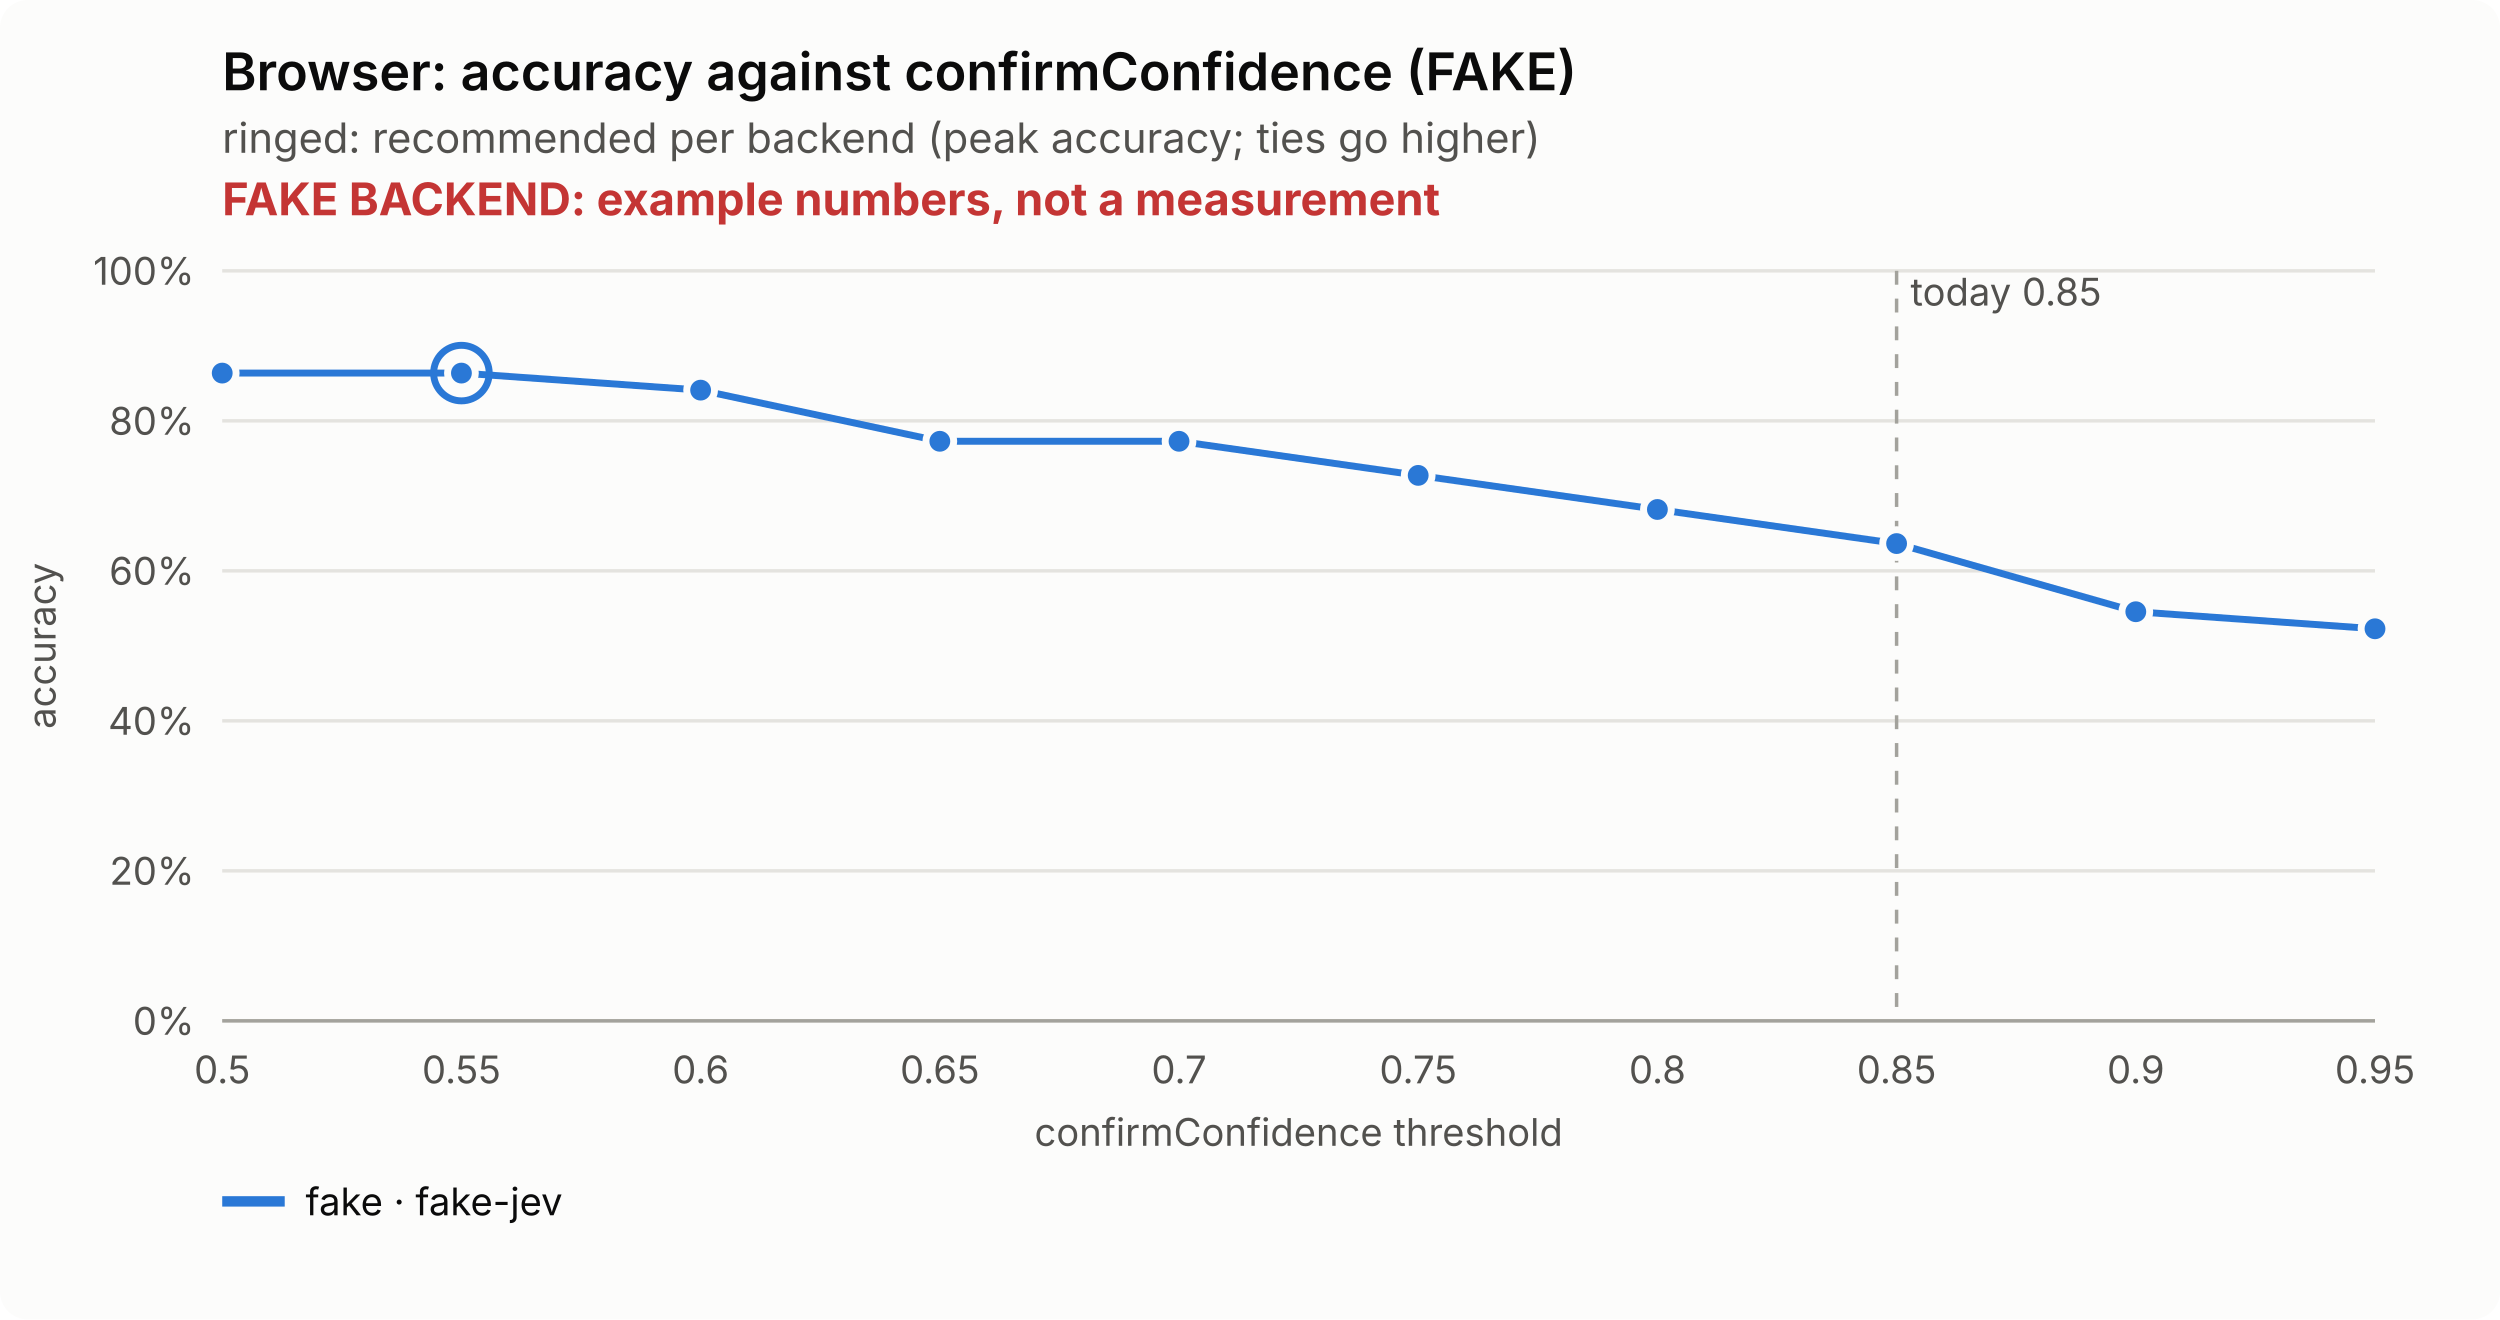
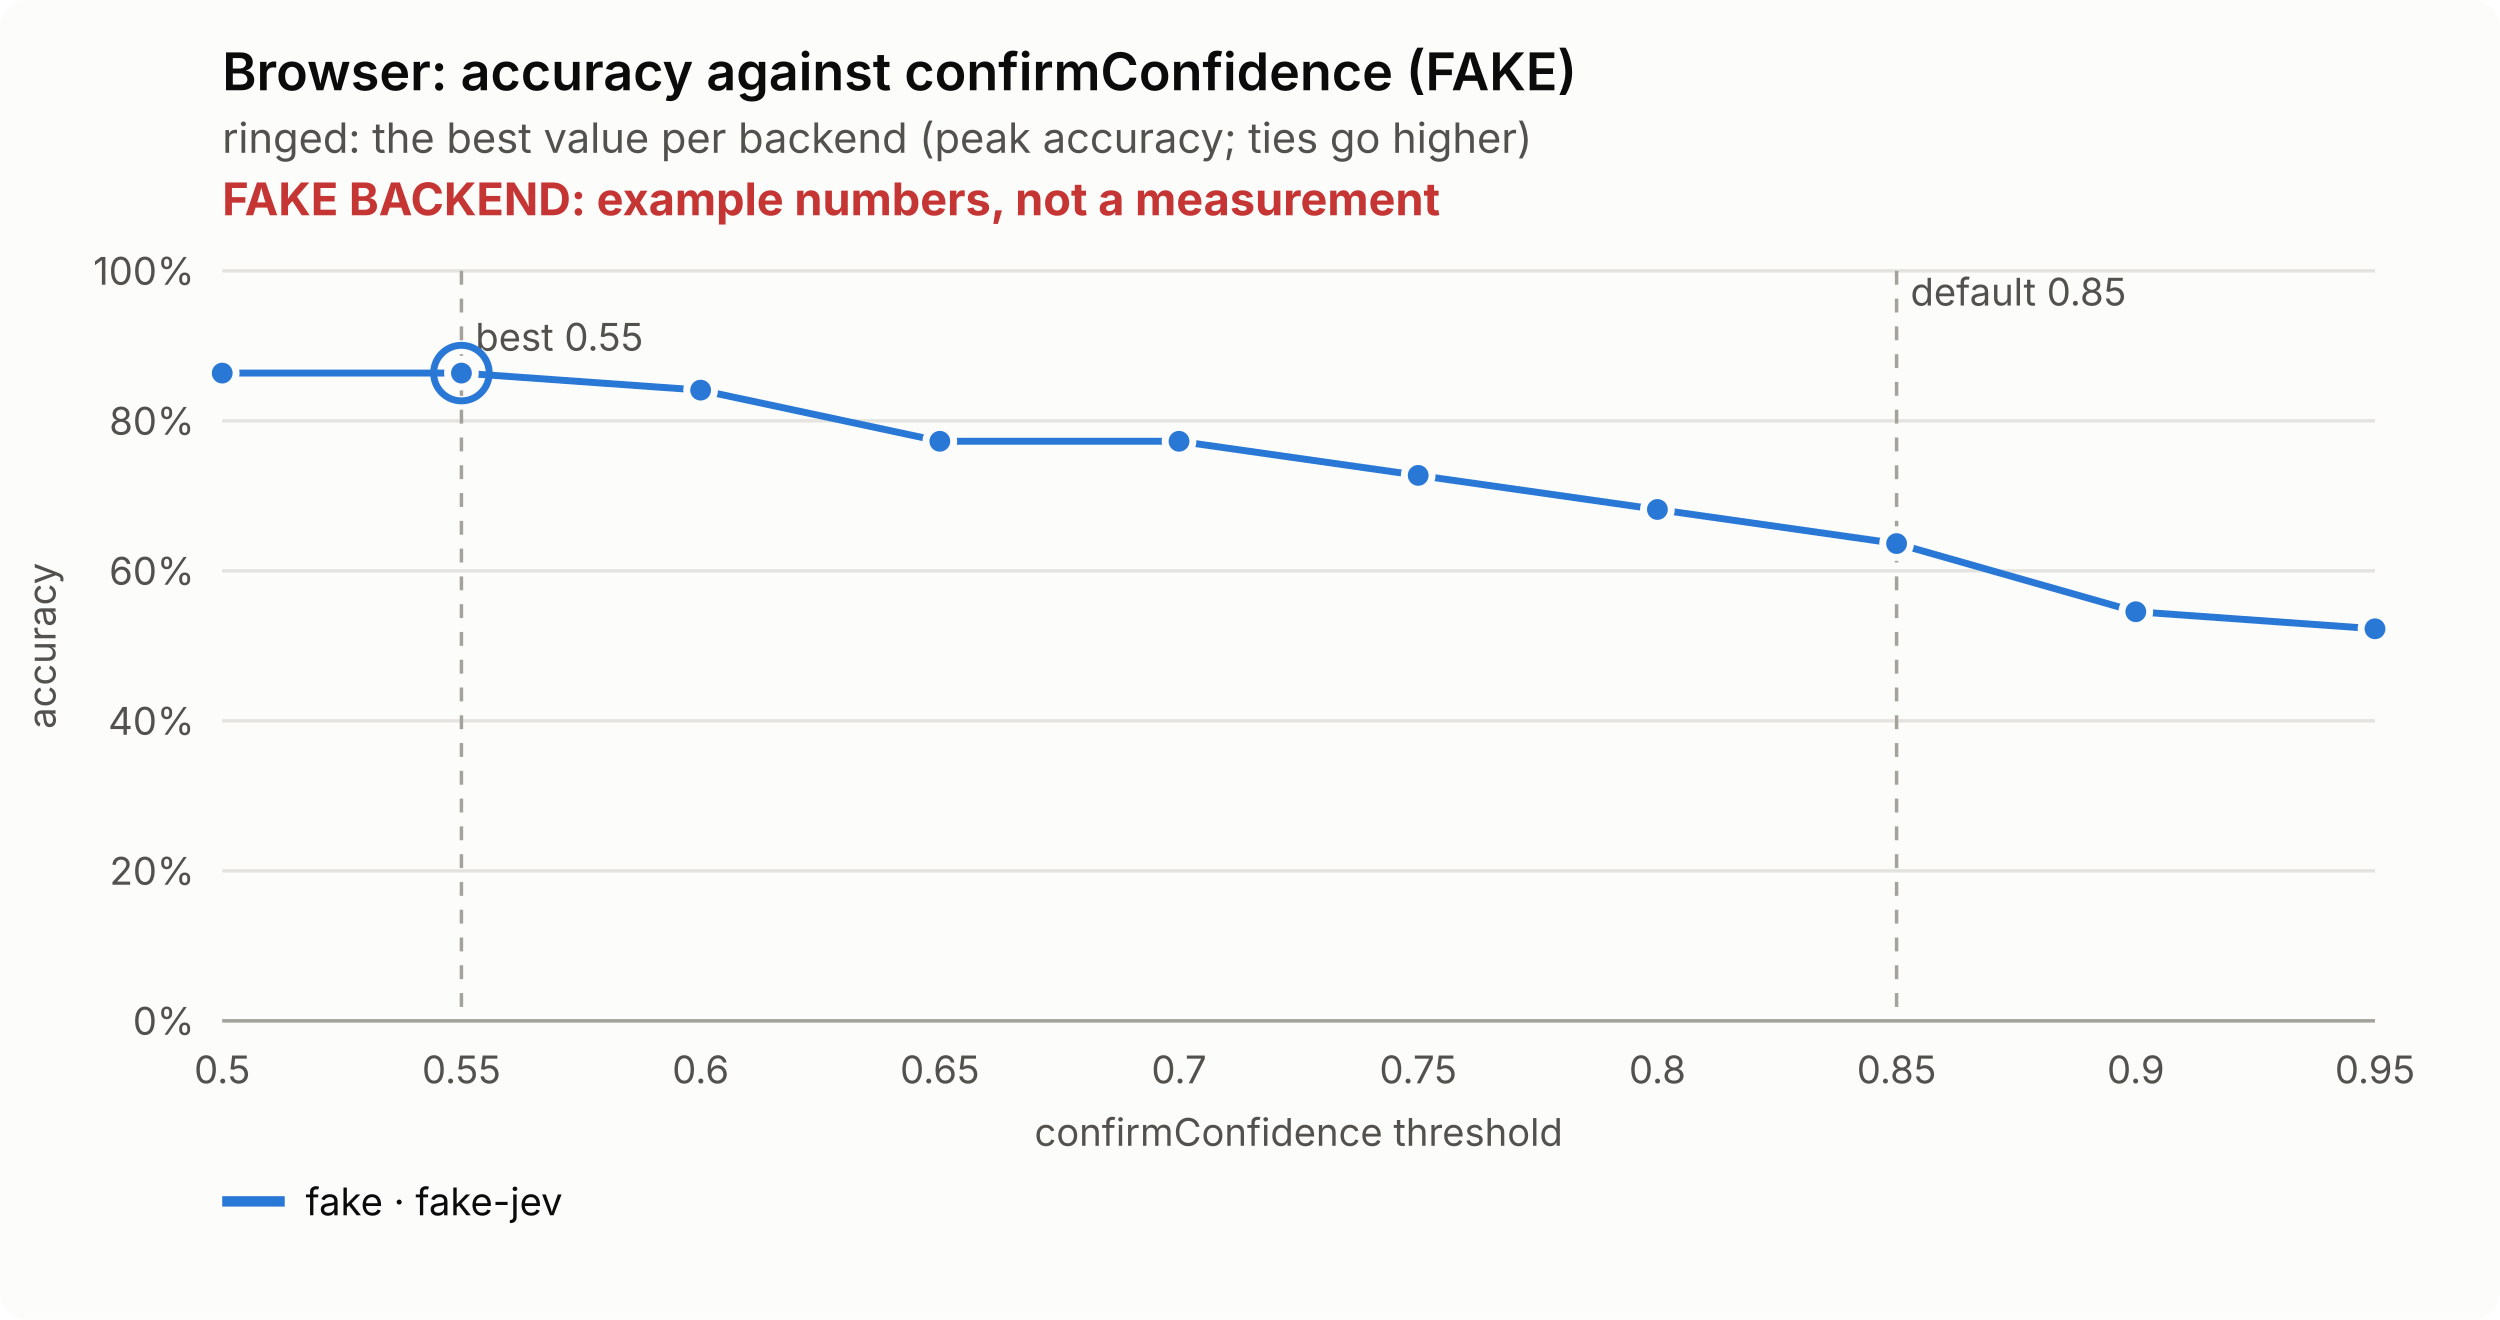
<svg xmlns="http://www.w3.org/2000/svg" viewBox="0 0 720 380" width="720" height="380" role="img" aria-label="Browser: accuracy against confirmConfidence (FAKE)">
  <style>
text{font-family:system-ui,-apple-system,"Segoe UI",sans-serif}
.t{font-size:15px;font-weight:600}.st{font-size:12px}.ax{font-size:11px}.lab{font-size:11px}
.g,.a,.guide{stroke-width:1}.guide{stroke-dasharray:4 4}.fake{font-size:13px;font-weight:700}
.bg{fill:#fcfcfb}.dot{stroke:#fcfcfb}text{fill:#0b0b0b}.st,.ax{fill:#52514e}.g{stroke:#e4e3df}.a,.guide{stroke:#a3a29c}.l1{stroke:#2a78d6}.d1{fill:#2a78d6}.fake{fill:#c43534}
@media (prefers-color-scheme: dark){.bg{fill:#1a1a19}.dot{stroke:#1a1a19}text{fill:#f0efec}.st,.ax{fill:#c3c2b7}.g{stroke:#353532}.a,.guide{stroke:#6b6a64}.l1{stroke:#3987e5}.d1{fill:#3987e5}.fake{fill:#e66767}}
</style>
  <rect width="720" height="380" rx="8" class="bg" />
  <text class="t" x="64" y="26">Browser: accuracy against confirmConfidence (FAKE)</text>
-   <text class="st" x="64" y="44">ringed: recommended per backend (peak accuracy; ties go higher)</text>
+   <text class="st" x="64" y="44">ringed: the best value per backend (peak accuracy; ties go higher)</text>
  <text class="fake" x="64" y="62">FAKE BACKEND: example numbers, not a measurement</text>
  <line class="g" x1="64" x2="684" y1="294" y2="294" />
  <text class="ax" x="56" y="298" text-anchor="end">0%</text>
  <line class="g" x1="64" x2="684" y1="250.8" y2="250.8" />
  <text class="ax" x="56" y="254.8" text-anchor="end">20%</text>
  <line class="g" x1="64" x2="684" y1="207.6" y2="207.6" />
  <text class="ax" x="56" y="211.6" text-anchor="end">40%</text>
  <line class="g" x1="64" x2="684" y1="164.4" y2="164.4" />
  <text class="ax" x="56" y="168.4" text-anchor="end">60%</text>
  <line class="g" x1="64" x2="684" y1="121.2" y2="121.2" />
  <text class="ax" x="56" y="125.2" text-anchor="end">80%</text>
  <line class="g" x1="64" x2="684" y1="78" y2="78" />
  <text class="ax" x="56" y="82" text-anchor="end">100%</text>
  <text class="ax" x="64" y="312" text-anchor="middle">0.5</text>
  <text class="ax" x="132.89" y="312" text-anchor="middle">0.55</text>
  <text class="ax" x="201.78" y="312" text-anchor="middle">0.6</text>
  <text class="ax" x="270.67" y="312" text-anchor="middle">0.65</text>
  <text class="ax" x="339.56" y="312" text-anchor="middle">0.7</text>
  <text class="ax" x="408.44" y="312" text-anchor="middle">0.75</text>
  <text class="ax" x="477.33" y="312" text-anchor="middle">0.8</text>
  <text class="ax" x="546.22" y="312" text-anchor="middle">0.85</text>
  <text class="ax" x="615.11" y="312" text-anchor="middle">0.9</text>
  <text class="ax" x="684" y="312" text-anchor="middle">0.95</text>
  <line class="a" x1="64" x2="684" y1="294" y2="294" />
  <text class="ax" x="374" y="330" text-anchor="middle">confirmConfidence threshold</text>
  <text class="ax" transform="translate(16 186) rotate(-90)" text-anchor="middle">accuracy</text>
  <line class="guide" x1="546.22" x2="546.22" y1="78" y2="294" />
-   <text class="ax" x="550.22" y="88">today 0.85</text>
+   <text class="ax" x="550.22" y="88">default 0.85</text>
+   <line class="guide" x1="132.89" x2="132.89" y1="78" y2="294" />
+   <text class="ax" x="136.89" y="101">best 0.55</text>
  <polyline class="l1" fill="none" stroke-width="2" stroke-linejoin="round" points="64,107.45 132.89,107.45 201.78,112.36 270.67,127.09 339.56,127.09 408.44,136.91 477.33,146.73 546.22,156.55 615.11,176.18 684,181.09" />
  <circle class="d1 dot" cx="64" cy="107.45" r="4" stroke-width="2" />
  <circle class="d1 dot" cx="132.89" cy="107.45" r="4" stroke-width="2" />
  <circle class="d1 dot" cx="201.78" cy="112.36" r="4" stroke-width="2" />
  <circle class="d1 dot" cx="270.67" cy="127.09" r="4" stroke-width="2" />
  <circle class="d1 dot" cx="339.56" cy="127.09" r="4" stroke-width="2" />
  <circle class="d1 dot" cx="408.44" cy="136.91" r="4" stroke-width="2" />
  <circle class="d1 dot" cx="477.33" cy="146.73" r="4" stroke-width="2" />
  <circle class="d1 dot" cx="546.22" cy="156.55" r="4" stroke-width="2" />
  <circle class="d1 dot" cx="615.11" cy="176.18" r="4" stroke-width="2" />
  <circle class="d1 dot" cx="684" cy="181.09" r="4" stroke-width="2" />
  <circle class="l1" cx="132.89" cy="107.45" r="8" fill="none" stroke-width="2" />
  <line x1="64" x2="82" y1="346" y2="346" class="l1" stroke-width="3" />
  <text class="lab" x="88" y="350">fake · fake-jev</text>
</svg>
